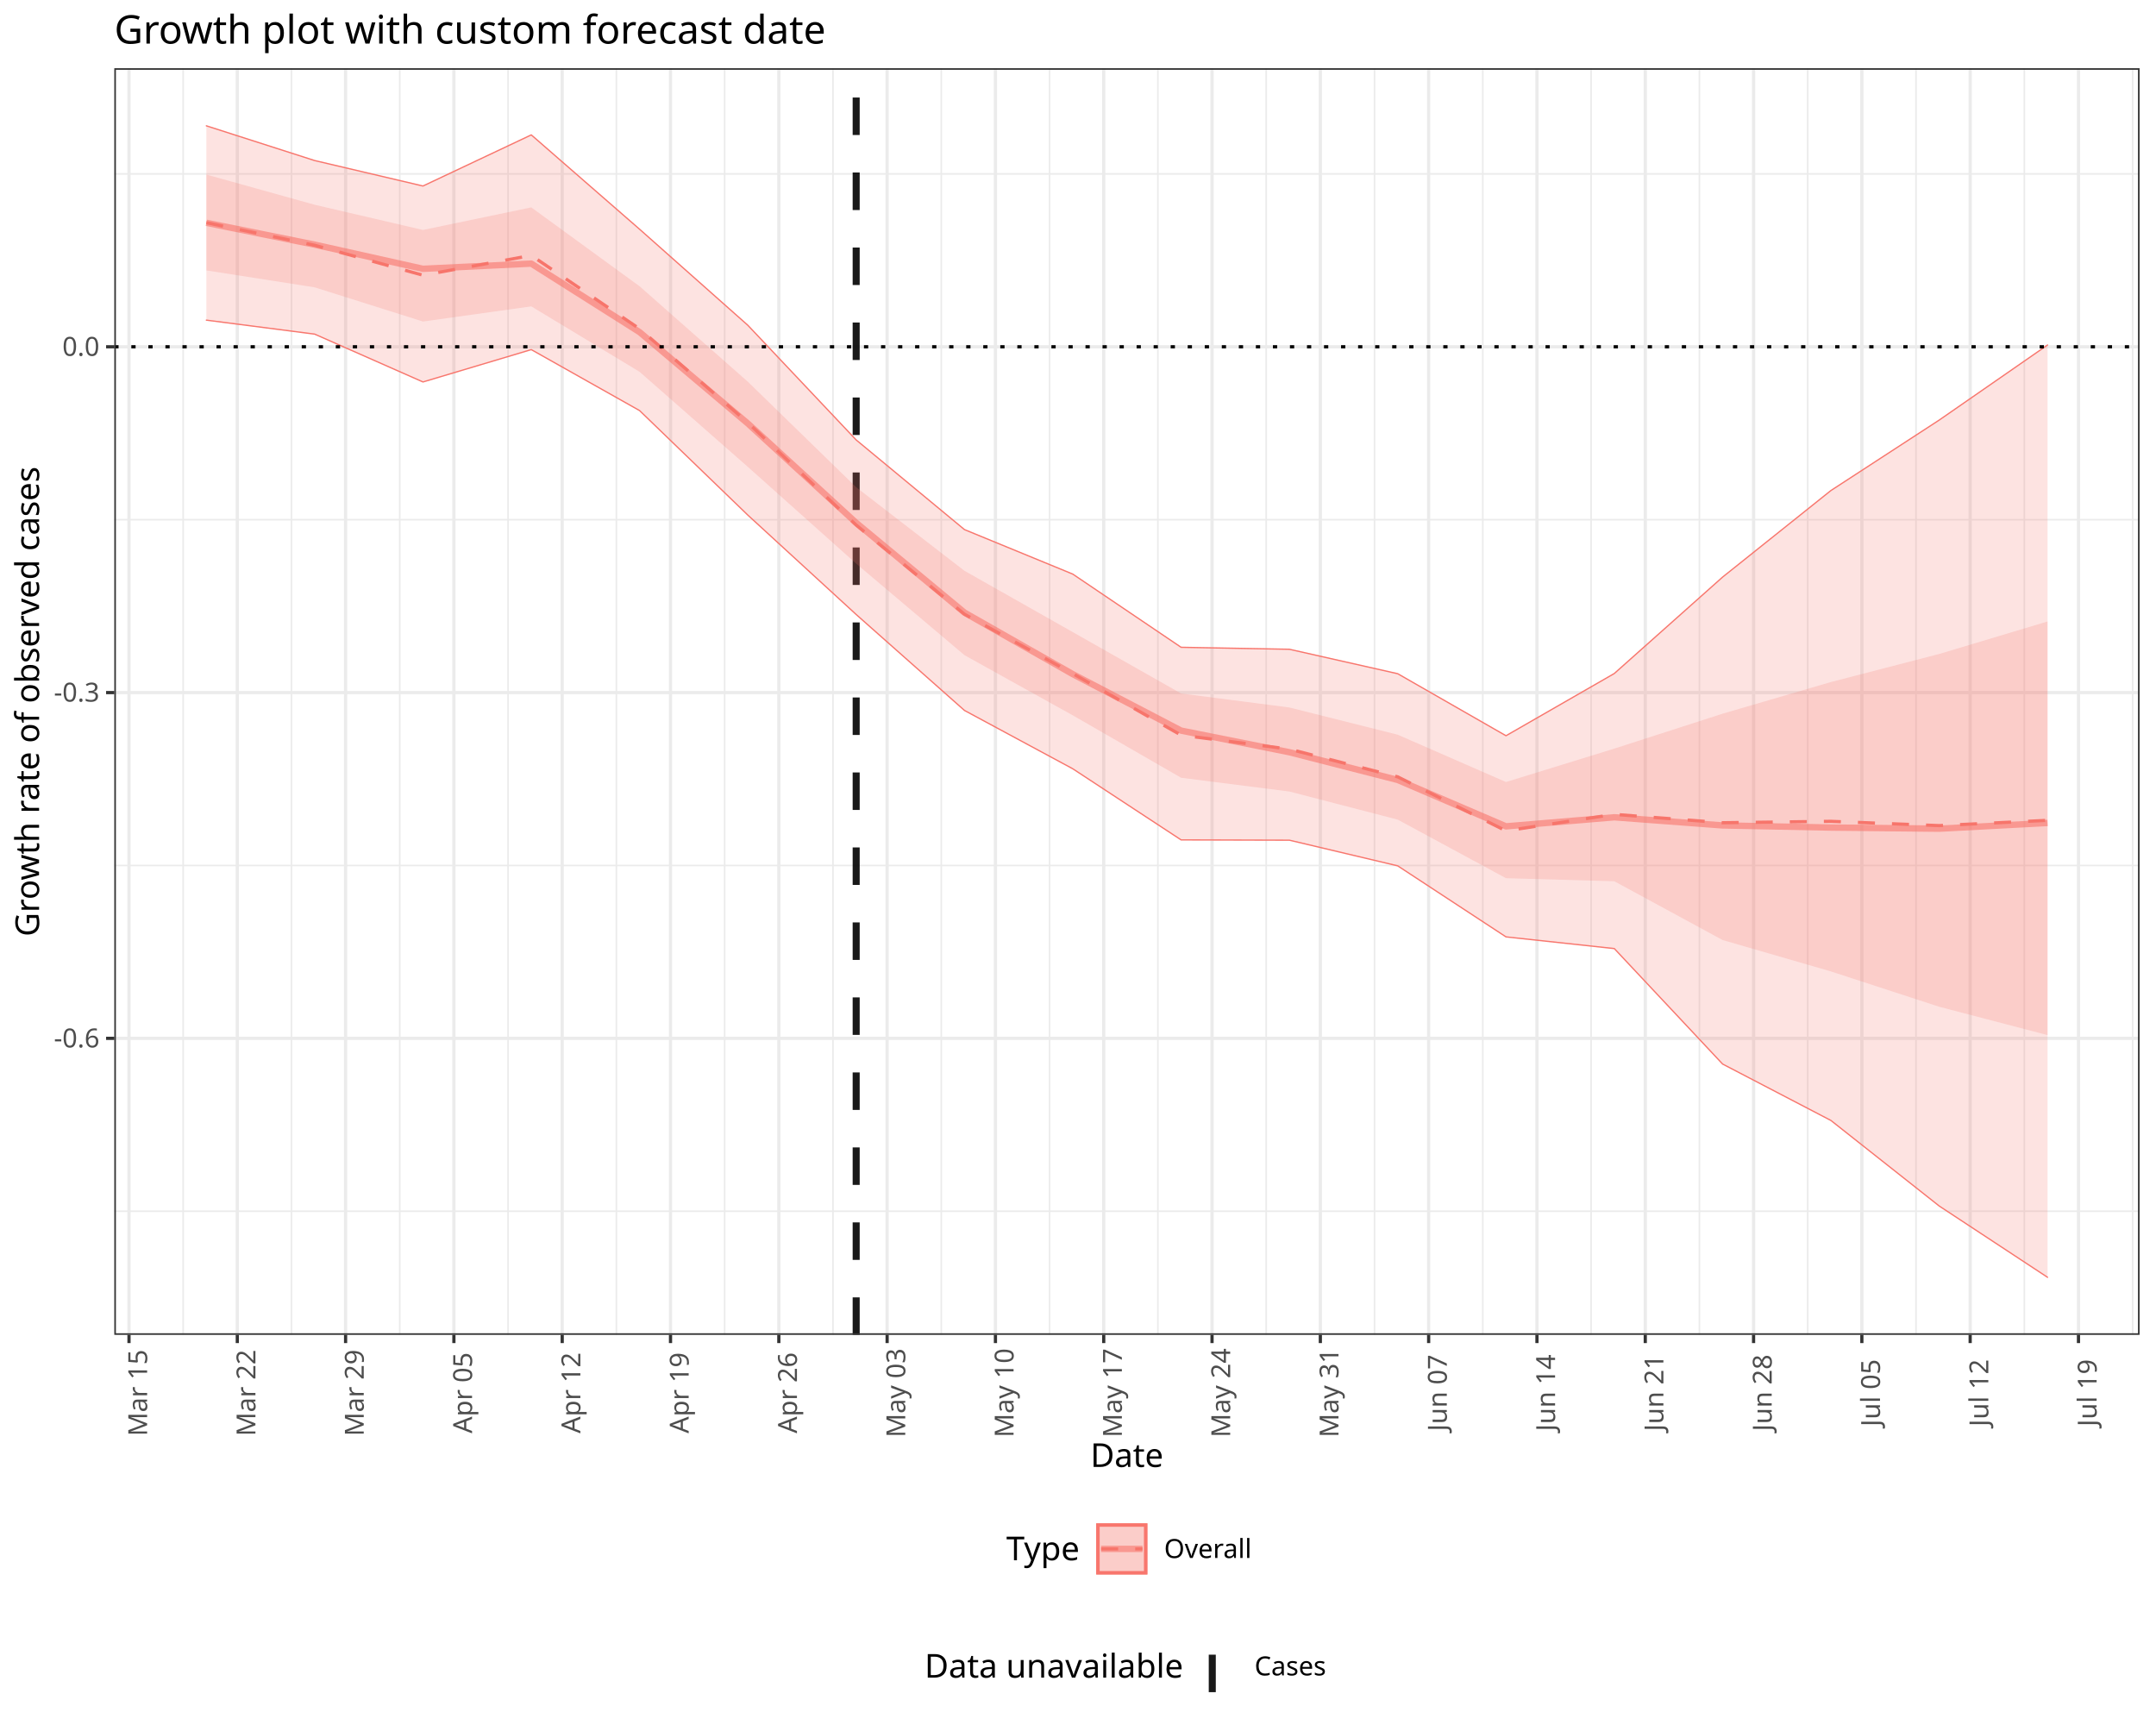
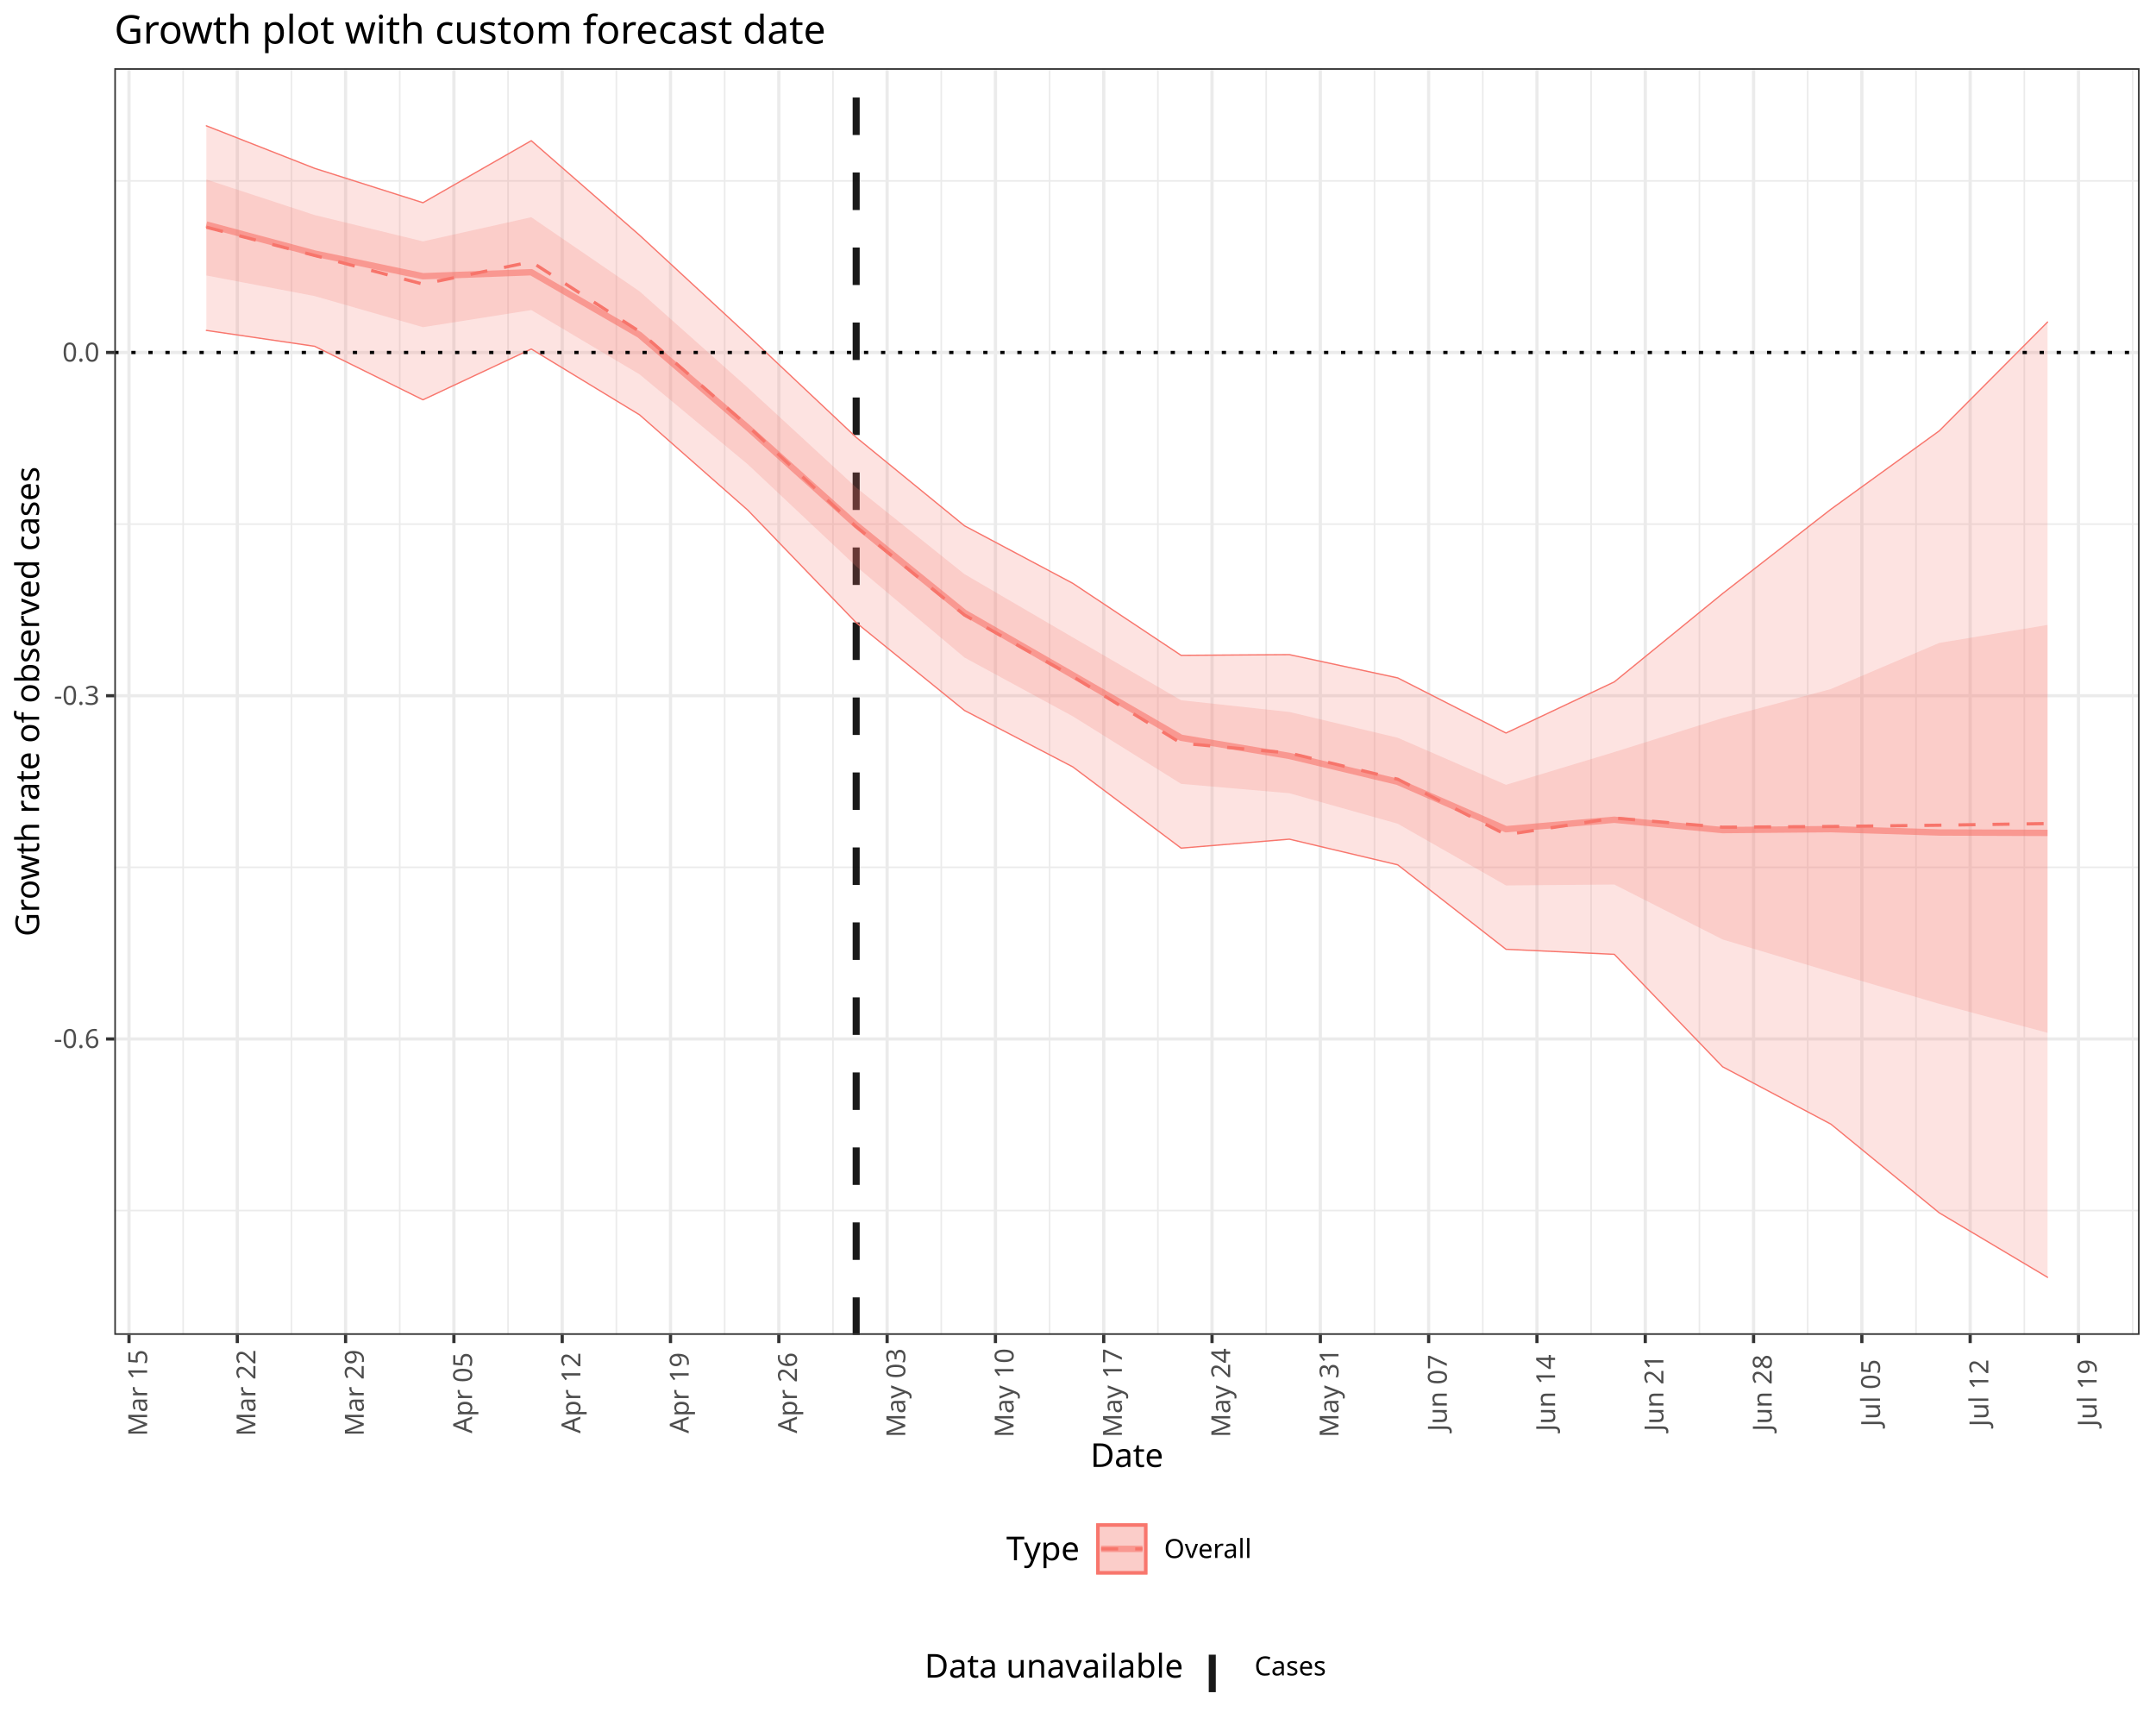
<svg xmlns="http://www.w3.org/2000/svg" class="svglite" data-engine-version="2.0" width="720.00pt" height="576.00pt" viewBox="0 0 720.00 576.00">
  <defs>
    <style type="text/css">
    .svglite line, .svglite polyline, .svglite polygon, .svglite path, .svglite rect, .svglite circle {
      fill: none;
      stroke: #000000;
      stroke-linecap: round;
      stroke-linejoin: round;
      stroke-miterlimit: 10.00;
    }
  </style>
  </defs>
  <rect width="100%" height="100%" style="stroke: none; fill: #FFFFFF;" />
  <defs>
    <clipPath id="cpMC4wMHw3MjAuMDB8MC4wMHw1NzYuMDA=">
      <rect x="0.00" y="0.00" width="720.00" height="576.00" />
    </clipPath>
  </defs>
  <g clip-path="url(#cpMC4wMHw3MjAuMDB8MC4wMHw1NzYuMDA=)">
    <rect x="0.00" y="0.00" width="720.00" height="576.00" style="stroke-width: 1.07; stroke: #FFFFFF; fill: #FFFFFF;" />
  </g>
  <defs>
    <clipPath id="cpMzguMTd8NzE0LjUyfDIyLjc4fDQ0NS43Mw==">
      <rect x="38.17" y="22.78" width="676.35" height="422.95" />
    </clipPath>
  </defs>
  <g clip-path="url(#cpMzguMTd8NzE0LjUyfDIyLjc4fDQ0NS43Mw==)">
    <rect x="38.17" y="22.78" width="676.35" height="422.95" style="stroke-width: 1.07; stroke: none; fill: #FFFFFF;" />
-     <polyline points="38.17,404.45 714.52,404.45 " style="stroke-width: 0.53; stroke: #EBEBEB; stroke-linecap: butt;" />
-     <polyline points="38.17,288.99 714.52,288.99 " style="stroke-width: 0.53; stroke: #EBEBEB; stroke-linecap: butt;" />
-     <polyline points="38.17,173.53 714.52,173.53 " style="stroke-width: 0.53; stroke: #EBEBEB; stroke-linecap: butt;" />
-     <polyline points="38.17,58.06 714.52,58.06 " style="stroke-width: 0.53; stroke: #EBEBEB; stroke-linecap: butt;" />
+     <polyline points="38.17,404.22 714.52,404.22 " style="stroke-width: 0.53; stroke: #EBEBEB; stroke-linecap: butt;" />
+     <polyline points="38.17,289.61 714.52,289.61 " style="stroke-width: 0.53; stroke: #EBEBEB; stroke-linecap: butt;" />
+     <polyline points="38.17,175.01 714.52,175.01 " style="stroke-width: 0.53; stroke: #EBEBEB; stroke-linecap: butt;" />
+     <polyline points="38.17,60.40 714.52,60.40 " style="stroke-width: 0.53; stroke: #EBEBEB; stroke-linecap: butt;" />
    <polyline points="61.16,445.73 61.16,22.78 " style="stroke-width: 0.53; stroke: #EBEBEB; stroke-linecap: butt;" />
    <polyline points="97.33,445.73 97.33,22.78 " style="stroke-width: 0.53; stroke: #EBEBEB; stroke-linecap: butt;" />
    <polyline points="133.50,445.73 133.50,22.78 " style="stroke-width: 0.53; stroke: #EBEBEB; stroke-linecap: butt;" />
    <polyline points="169.67,445.73 169.67,22.78 " style="stroke-width: 0.53; stroke: #EBEBEB; stroke-linecap: butt;" />
    <polyline points="205.84,445.73 205.84,22.78 " style="stroke-width: 0.53; stroke: #EBEBEB; stroke-linecap: butt;" />
    <polyline points="242.00,445.73 242.00,22.78 " style="stroke-width: 0.53; stroke: #EBEBEB; stroke-linecap: butt;" />
    <polyline points="278.17,445.73 278.17,22.78 " style="stroke-width: 0.53; stroke: #EBEBEB; stroke-linecap: butt;" />
    <polyline points="314.34,445.73 314.34,22.78 " style="stroke-width: 0.53; stroke: #EBEBEB; stroke-linecap: butt;" />
    <polyline points="350.51,445.73 350.51,22.78 " style="stroke-width: 0.53; stroke: #EBEBEB; stroke-linecap: butt;" />
    <polyline points="386.68,445.73 386.68,22.78 " style="stroke-width: 0.53; stroke: #EBEBEB; stroke-linecap: butt;" />
    <polyline points="422.85,445.73 422.85,22.78 " style="stroke-width: 0.53; stroke: #EBEBEB; stroke-linecap: butt;" />
    <polyline points="459.02,445.73 459.02,22.78 " style="stroke-width: 0.53; stroke: #EBEBEB; stroke-linecap: butt;" />
    <polyline points="495.18,445.73 495.18,22.78 " style="stroke-width: 0.53; stroke: #EBEBEB; stroke-linecap: butt;" />
    <polyline points="531.35,445.73 531.35,22.78 " style="stroke-width: 0.53; stroke: #EBEBEB; stroke-linecap: butt;" />
    <polyline points="567.52,445.73 567.52,22.78 " style="stroke-width: 0.53; stroke: #EBEBEB; stroke-linecap: butt;" />
    <polyline points="603.69,445.73 603.69,22.78 " style="stroke-width: 0.53; stroke: #EBEBEB; stroke-linecap: butt;" />
    <polyline points="639.86,445.73 639.86,22.78 " style="stroke-width: 0.53; stroke: #EBEBEB; stroke-linecap: butt;" />
    <polyline points="676.03,445.73 676.03,22.78 " style="stroke-width: 0.53; stroke: #EBEBEB; stroke-linecap: butt;" />
    <polyline points="712.20,445.73 712.20,22.78 " style="stroke-width: 0.53; stroke: #EBEBEB; stroke-linecap: butt;" />
-     <polyline points="38.17,346.72 714.52,346.72 " style="stroke-width: 1.07; stroke: #EBEBEB; stroke-linecap: butt;" />
-     <polyline points="38.17,231.26 714.52,231.26 " style="stroke-width: 1.07; stroke: #EBEBEB; stroke-linecap: butt;" />
-     <polyline points="38.17,115.79 714.52,115.79 " style="stroke-width: 1.07; stroke: #EBEBEB; stroke-linecap: butt;" />
+     <polyline points="38.17,346.92 714.52,346.92 " style="stroke-width: 1.07; stroke: #EBEBEB; stroke-linecap: butt;" />
+     <polyline points="38.17,232.31 714.52,232.31 " style="stroke-width: 1.07; stroke: #EBEBEB; stroke-linecap: butt;" />
+     <polyline points="38.17,117.70 714.52,117.70 " style="stroke-width: 1.07; stroke: #EBEBEB; stroke-linecap: butt;" />
    <polyline points="43.08,445.73 43.08,22.78 " style="stroke-width: 1.07; stroke: #EBEBEB; stroke-linecap: butt;" />
    <polyline points="79.25,445.73 79.25,22.78 " style="stroke-width: 1.07; stroke: #EBEBEB; stroke-linecap: butt;" />
    <polyline points="115.41,445.73 115.41,22.78 " style="stroke-width: 1.07; stroke: #EBEBEB; stroke-linecap: butt;" />
    <polyline points="151.58,445.73 151.58,22.78 " style="stroke-width: 1.07; stroke: #EBEBEB; stroke-linecap: butt;" />
    <polyline points="187.75,445.73 187.75,22.78 " style="stroke-width: 1.07; stroke: #EBEBEB; stroke-linecap: butt;" />
    <polyline points="223.92,445.73 223.92,22.78 " style="stroke-width: 1.07; stroke: #EBEBEB; stroke-linecap: butt;" />
    <polyline points="260.09,445.73 260.09,22.78 " style="stroke-width: 1.07; stroke: #EBEBEB; stroke-linecap: butt;" />
    <polyline points="296.26,445.73 296.26,22.78 " style="stroke-width: 1.07; stroke: #EBEBEB; stroke-linecap: butt;" />
    <polyline points="332.43,445.73 332.43,22.78 " style="stroke-width: 1.07; stroke: #EBEBEB; stroke-linecap: butt;" />
    <polyline points="368.59,445.73 368.59,22.78 " style="stroke-width: 1.07; stroke: #EBEBEB; stroke-linecap: butt;" />
    <polyline points="404.76,445.73 404.76,22.78 " style="stroke-width: 1.07; stroke: #EBEBEB; stroke-linecap: butt;" />
    <polyline points="440.93,445.73 440.93,22.78 " style="stroke-width: 1.07; stroke: #EBEBEB; stroke-linecap: butt;" />
    <polyline points="477.10,445.73 477.10,22.78 " style="stroke-width: 1.07; stroke: #EBEBEB; stroke-linecap: butt;" />
    <polyline points="513.27,445.73 513.27,22.78 " style="stroke-width: 1.07; stroke: #EBEBEB; stroke-linecap: butt;" />
    <polyline points="549.44,445.73 549.44,22.78 " style="stroke-width: 1.07; stroke: #EBEBEB; stroke-linecap: butt;" />
    <polyline points="585.61,445.73 585.61,22.78 " style="stroke-width: 1.07; stroke: #EBEBEB; stroke-linecap: butt;" />
    <polyline points="621.77,445.73 621.77,22.78 " style="stroke-width: 1.07; stroke: #EBEBEB; stroke-linecap: butt;" />
    <polyline points="657.94,445.73 657.94,22.78 " style="stroke-width: 1.07; stroke: #EBEBEB; stroke-linecap: butt;" />
    <polyline points="694.11,445.73 694.11,22.78 " style="stroke-width: 1.07; stroke: #EBEBEB; stroke-linecap: butt;" />
    <line x1="285.92" y1="445.73" x2="285.92" y2="22.78" style="stroke-width: 2.35; stroke: #000000; stroke-opacity: 0.90; stroke-dasharray: 12.52,12.52; stroke-linecap: butt;" />
-     <polyline points="68.91,74.40 105.08,81.69 141.25,89.76 177.42,88.02 213.59,110.90 249.75,141.42 285.92,174.57 322.09,204.55 358.26,225.11 394.43,243.96 430.60,251.18 466.77,260.44 502.93,275.93 539.10,272.90 575.27,275.62 611.44,276.33 647.61,276.71 683.78,274.80 " style="stroke-width: 2.13; stroke: #F8766D; stroke-opacity: 0.60; stroke-linecap: butt;" />
-     <polyline points="68.91,74.35 105.08,81.89 141.25,91.90 177.42,85.29 213.59,109.81 249.75,141.15 285.92,175.32 322.09,205.10 358.26,224.93 394.43,245.47 430.60,250.15 466.77,259.40 502.93,277.43 539.10,271.92 575.27,274.72 611.44,274.25 647.61,275.68 683.78,273.92 " style="stroke-width: 1.07; stroke: #F8766D; stroke-dasharray: 5.69,5.69; stroke-linecap: butt;" />
-     <polygon points="68.91,42.01 105.08,53.61 141.25,62.11 177.42,45.04 213.59,76.54 249.75,108.62 285.92,146.90 322.09,176.84 358.26,191.70 394.43,216.14 430.60,216.80 466.77,224.96 502.93,245.67 539.10,224.89 575.27,192.69 611.44,163.79 647.61,140.26 683.78,115.20 683.78,426.51 647.61,402.71 611.44,374.14 575.27,355.30 539.10,316.74 502.93,312.84 466.77,289.12 430.60,280.55 394.43,280.45 358.26,256.71 322.09,237.23 285.92,205.19 249.75,172.01 213.59,137.10 177.42,116.74 141.25,127.54 105.08,111.57 68.91,106.90 " style="stroke-width: 0.00; stroke: none; fill: #F8766D; fill-opacity: 0.20;" />
-     <polyline points="68.91,42.01 105.08,53.61 141.25,62.11 177.42,45.04 213.59,76.54 249.75,108.62 285.92,146.90 322.09,176.84 358.26,191.70 394.43,216.14 430.60,216.80 466.77,224.96 502.93,245.67 539.10,224.89 575.27,192.69 611.44,163.79 647.61,140.26 683.78,115.20 " style="stroke-width: 0.43; stroke: #F8766D;" />
-     <polyline points="683.78,426.51 647.61,402.71 611.44,374.14 575.27,355.30 539.10,316.74 502.93,312.84 466.77,289.12 430.60,280.55 394.43,280.45 358.26,256.71 322.09,237.23 285.92,205.19 249.75,172.01 213.59,137.10 177.42,116.74 141.25,127.54 105.08,111.57 68.91,106.90 " style="stroke-width: 0.43; stroke: #F8766D;" />
-     <polygon points="68.91,58.29 105.08,68.37 141.25,76.79 177.42,69.25 213.59,95.59 249.75,127.47 285.92,162.69 322.09,190.60 358.26,211.07 394.43,231.57 430.60,236.24 466.77,245.33 502.93,261.13 539.10,249.97 575.27,238.31 611.44,227.74 647.61,218.37 683.78,207.52 683.78,345.63 647.61,336.17 611.44,324.37 575.27,313.89 539.10,294.26 502.93,293.24 466.77,273.68 430.60,264.30 394.43,259.70 358.26,238.86 322.09,218.77 285.92,188.21 249.75,155.90 213.59,124.15 177.42,102.30 141.25,107.36 105.08,95.94 68.91,90.29 " style="stroke-width: 0.00; stroke: none; fill: #F8766D; fill-opacity: 0.20;" />
-     <polyline points="68.91,58.29 105.08,68.37 141.25,76.79 177.42,69.25 213.59,95.59 249.75,127.47 285.92,162.69 322.09,190.60 358.26,211.07 394.43,231.57 430.60,236.24 466.77,245.33 502.93,261.13 539.10,249.97 575.27,238.31 611.44,227.74 647.61,218.37 683.78,207.52 " style="stroke-width: 1.07; stroke: none;" />
-     <polyline points="683.78,345.63 647.61,336.17 611.44,324.37 575.27,313.89 539.10,294.26 502.93,293.24 466.77,273.68 430.60,264.30 394.43,259.70 358.26,238.86 322.09,218.77 285.92,188.21 249.75,155.90 213.59,124.15 177.42,102.30 141.25,107.36 105.08,95.94 68.91,90.29 " style="stroke-width: 1.07; stroke: none;" />
-     <line x1="38.17" y1="115.79" x2="714.52" y2="115.79" style="stroke-width: 1.07; stroke-dasharray: 1.42,4.27; stroke-linecap: butt;" />
+     <polyline points="68.91,74.97 105.08,84.66 141.25,92.24 177.42,90.90 213.59,111.82 249.75,142.81 285.92,175.29 322.09,204.62 358.26,225.43 394.43,246.35 430.60,252.42 466.77,261.06 502.93,276.89 539.10,273.72 575.27,277.18 611.44,276.86 647.61,277.98 683.78,278.12 " style="stroke-width: 2.13; stroke: #F8766D; stroke-opacity: 0.60; stroke-linecap: butt;" />
+     <polyline points="68.91,75.86 105.08,85.30 141.25,94.87 177.42,87.42 213.59,110.72 249.75,142.26 285.92,175.86 322.09,205.36 358.26,225.87 394.43,248.15 430.60,251.45 466.77,260.19 502.93,278.72 539.10,273.15 575.27,276.22 611.44,275.98 647.61,275.55 683.78,275.00 " style="stroke-width: 1.07; stroke: #F8766D; stroke-dasharray: 5.69,5.69; stroke-linecap: butt;" />
+     <polygon points="68.91,42.01 105.08,56.21 141.25,67.69 177.42,46.98 213.59,78.55 249.75,111.97 285.92,146.04 322.09,175.57 358.26,194.78 394.43,218.83 430.60,218.59 466.77,226.36 502.93,244.77 539.10,227.69 575.27,198.20 611.44,170.04 647.61,143.88 683.78,107.54 683.78,426.51 647.61,404.98 611.44,375.37 575.27,356.21 539.10,318.66 502.93,316.98 466.77,288.78 430.60,280.21 394.43,283.20 358.26,256.07 322.09,237.23 285.92,207.91 249.75,170.37 213.59,138.52 177.42,116.54 141.25,133.50 105.08,115.63 68.91,110.33 " style="stroke-width: 0.00; stroke: none; fill: #F8766D; fill-opacity: 0.20;" />
+     <polyline points="68.91,42.01 105.08,56.21 141.25,67.69 177.42,46.98 213.59,78.55 249.75,111.97 285.92,146.04 322.09,175.57 358.26,194.78 394.43,218.83 430.60,218.59 466.77,226.36 502.93,244.77 539.10,227.69 575.27,198.20 611.44,170.04 647.61,143.88 683.78,107.54 " style="stroke-width: 0.43; stroke: #F8766D;" />
+     <polyline points="683.78,426.51 647.61,404.98 611.44,375.37 575.27,356.21 539.10,318.66 502.93,316.98 466.77,288.78 430.60,280.21 394.43,283.20 358.26,256.07 322.09,237.23 285.92,207.91 249.75,170.37 213.59,138.52 177.42,116.54 141.25,133.50 105.08,115.63 68.91,110.33 " style="stroke-width: 0.43; stroke: #F8766D;" />
+     <polygon points="68.91,59.94 105.08,71.81 141.25,80.60 177.42,72.53 213.59,97.29 249.75,129.47 285.92,162.79 322.09,191.71 358.26,212.83 394.43,233.82 430.60,237.74 466.77,246.35 502.93,262.06 539.10,251.12 575.27,239.76 611.44,230.07 647.61,214.68 683.78,208.67 683.78,344.86 647.61,335.20 611.44,324.55 575.27,313.70 539.10,295.35 502.93,295.66 466.77,275.05 430.60,264.87 394.43,261.74 358.26,239.18 322.09,219.56 285.92,189.10 249.75,155.07 213.59,125.00 177.42,103.53 141.25,109.25 105.08,98.86 68.91,91.98 " style="stroke-width: 0.00; stroke: none; fill: #F8766D; fill-opacity: 0.20;" />
+     <polyline points="68.91,59.94 105.08,71.81 141.25,80.60 177.42,72.53 213.59,97.29 249.75,129.47 285.92,162.79 322.09,191.71 358.26,212.83 394.43,233.82 430.60,237.74 466.77,246.35 502.93,262.06 539.10,251.12 575.27,239.76 611.44,230.07 647.61,214.68 683.78,208.67 " style="stroke-width: 1.07; stroke: none;" />
+     <polyline points="683.78,344.86 647.61,335.20 611.44,324.55 575.27,313.70 539.10,295.35 502.93,295.66 466.77,275.05 430.60,264.87 394.43,261.74 358.26,239.18 322.09,219.56 285.92,189.10 249.75,155.07 213.59,125.00 177.42,103.53 141.25,109.25 105.08,98.86 68.91,91.98 " style="stroke-width: 1.07; stroke: none;" />
+     <line x1="38.17" y1="117.70" x2="714.52" y2="117.70" style="stroke-width: 1.07; stroke-dasharray: 1.42,4.27; stroke-linecap: butt;" />
    <rect x="38.17" y="22.78" width="676.35" height="422.95" style="stroke-width: 1.07; stroke: #333333;" />
  </g>
  <g clip-path="url(#cpMC4wMHw3MjAuMDB8MC4wMHw1NzYuMDA=)">
-     <text x="33.24" y="349.75" text-anchor="end" style="font-size: 8.80px; fill: #4D4D4D; font-family: sans;" textLength="15.16px" lengthAdjust="spacingAndGlyphs">-0.6</text>
-     <text x="33.24" y="234.28" text-anchor="end" style="font-size: 8.80px; fill: #4D4D4D; font-family: sans;" textLength="15.16px" lengthAdjust="spacingAndGlyphs">-0.3</text>
-     <text x="33.24" y="118.82" text-anchor="end" style="font-size: 8.80px; fill: #4D4D4D; font-family: sans;" textLength="12.23px" lengthAdjust="spacingAndGlyphs">0.0</text>
-     <polyline points="35.43,346.72 38.17,346.72 " style="stroke-width: 1.07; stroke: #333333; stroke-linecap: butt;" />
-     <polyline points="35.43,231.26 38.17,231.26 " style="stroke-width: 1.07; stroke: #333333; stroke-linecap: butt;" />
-     <polyline points="35.43,115.79 38.17,115.79 " style="stroke-width: 1.07; stroke: #333333; stroke-linecap: butt;" />
+     <text x="33.24" y="349.94" text-anchor="end" style="font-size: 8.80px; fill: #4D4D4D; font-family: sans;" textLength="15.16px" lengthAdjust="spacingAndGlyphs">-0.6</text>
+     <text x="33.24" y="235.34" text-anchor="end" style="font-size: 8.80px; fill: #4D4D4D; font-family: sans;" textLength="15.16px" lengthAdjust="spacingAndGlyphs">-0.3</text>
+     <text x="33.24" y="120.73" text-anchor="end" style="font-size: 8.80px; fill: #4D4D4D; font-family: sans;" textLength="12.23px" lengthAdjust="spacingAndGlyphs">0.0</text>
+     <polyline points="35.43,346.92 38.17,346.92 " style="stroke-width: 1.07; stroke: #333333; stroke-linecap: butt;" />
+     <polyline points="35.43,232.31 38.17,232.31 " style="stroke-width: 1.07; stroke: #333333; stroke-linecap: butt;" />
+     <polyline points="35.43,117.70 38.17,117.70 " style="stroke-width: 1.07; stroke: #333333; stroke-linecap: butt;" />
    <polyline points="43.08,448.47 43.08,445.73 " style="stroke-width: 1.07; stroke: #333333; stroke-linecap: butt;" />
    <polyline points="79.25,448.47 79.25,445.73 " style="stroke-width: 1.07; stroke: #333333; stroke-linecap: butt;" />
    <polyline points="115.41,448.47 115.41,445.73 " style="stroke-width: 1.07; stroke: #333333; stroke-linecap: butt;" />
    <polyline points="151.58,448.47 151.58,445.73 " style="stroke-width: 1.07; stroke: #333333; stroke-linecap: butt;" />
    <polyline points="187.75,448.47 187.75,445.73 " style="stroke-width: 1.07; stroke: #333333; stroke-linecap: butt;" />
    <polyline points="223.92,448.47 223.92,445.73 " style="stroke-width: 1.07; stroke: #333333; stroke-linecap: butt;" />
    <polyline points="260.09,448.47 260.09,445.73 " style="stroke-width: 1.07; stroke: #333333; stroke-linecap: butt;" />
    <polyline points="296.26,448.47 296.26,445.73 " style="stroke-width: 1.07; stroke: #333333; stroke-linecap: butt;" />
    <polyline points="332.43,448.47 332.43,445.73 " style="stroke-width: 1.07; stroke: #333333; stroke-linecap: butt;" />
    <polyline points="368.59,448.47 368.59,445.73 " style="stroke-width: 1.07; stroke: #333333; stroke-linecap: butt;" />
    <polyline points="404.76,448.47 404.76,445.73 " style="stroke-width: 1.07; stroke: #333333; stroke-linecap: butt;" />
    <polyline points="440.93,448.47 440.93,445.73 " style="stroke-width: 1.07; stroke: #333333; stroke-linecap: butt;" />
    <polyline points="477.10,448.47 477.10,445.73 " style="stroke-width: 1.07; stroke: #333333; stroke-linecap: butt;" />
    <polyline points="513.27,448.47 513.27,445.73 " style="stroke-width: 1.07; stroke: #333333; stroke-linecap: butt;" />
    <polyline points="549.44,448.47 549.44,445.73 " style="stroke-width: 1.07; stroke: #333333; stroke-linecap: butt;" />
    <polyline points="585.61,448.47 585.61,445.73 " style="stroke-width: 1.07; stroke: #333333; stroke-linecap: butt;" />
    <polyline points="621.77,448.47 621.77,445.73 " style="stroke-width: 1.07; stroke: #333333; stroke-linecap: butt;" />
    <polyline points="657.94,448.47 657.94,445.73 " style="stroke-width: 1.07; stroke: #333333; stroke-linecap: butt;" />
    <polyline points="694.11,448.47 694.11,445.73 " style="stroke-width: 1.07; stroke: #333333; stroke-linecap: butt;" />
    <text transform="translate(49.13,465.10) rotate(-90)" text-anchor="middle" style="font-size: 8.80px; fill: #4D4D4D; font-family: sans;" textLength="27.39px" lengthAdjust="spacingAndGlyphs">Mar 15</text>
    <text transform="translate(85.30,465.10) rotate(-90)" text-anchor="middle" style="font-size: 8.80px; fill: #4D4D4D; font-family: sans;" textLength="27.39px" lengthAdjust="spacingAndGlyphs">Mar 22</text>
    <text transform="translate(121.47,465.10) rotate(-90)" text-anchor="middle" style="font-size: 8.80px; fill: #4D4D4D; font-family: sans;" textLength="27.39px" lengthAdjust="spacingAndGlyphs">Mar 29</text>
    <text transform="translate(157.64,465.10) rotate(-90)" text-anchor="middle" style="font-size: 8.80px; fill: #4D4D4D; font-family: sans;" textLength="25.93px" lengthAdjust="spacingAndGlyphs">Apr 05</text>
    <text transform="translate(193.81,465.10) rotate(-90)" text-anchor="middle" style="font-size: 8.80px; fill: #4D4D4D; font-family: sans;" textLength="25.93px" lengthAdjust="spacingAndGlyphs">Apr 12</text>
    <text transform="translate(229.98,465.10) rotate(-90)" text-anchor="middle" style="font-size: 8.80px; fill: #4D4D4D; font-family: sans;" textLength="25.93px" lengthAdjust="spacingAndGlyphs">Apr 19</text>
    <text transform="translate(266.14,465.10) rotate(-90)" text-anchor="middle" style="font-size: 8.80px; fill: #4D4D4D; font-family: sans;" textLength="25.93px" lengthAdjust="spacingAndGlyphs">Apr 26</text>
    <text transform="translate(302.31,465.10) rotate(-90)" text-anchor="middle" style="font-size: 8.80px; fill: #4D4D4D; font-family: sans;" textLength="28.87px" lengthAdjust="spacingAndGlyphs">May 03</text>
    <text transform="translate(338.48,465.10) rotate(-90)" text-anchor="middle" style="font-size: 8.80px; fill: #4D4D4D; font-family: sans;" textLength="28.87px" lengthAdjust="spacingAndGlyphs">May 10</text>
    <text transform="translate(374.65,465.10) rotate(-90)" text-anchor="middle" style="font-size: 8.80px; fill: #4D4D4D; font-family: sans;" textLength="28.87px" lengthAdjust="spacingAndGlyphs">May 17</text>
    <text transform="translate(410.82,465.10) rotate(-90)" text-anchor="middle" style="font-size: 8.80px; fill: #4D4D4D; font-family: sans;" textLength="28.87px" lengthAdjust="spacingAndGlyphs">May 24</text>
    <text transform="translate(446.99,465.10) rotate(-90)" text-anchor="middle" style="font-size: 8.80px; fill: #4D4D4D; font-family: sans;" textLength="28.87px" lengthAdjust="spacingAndGlyphs">May 31</text>
    <text transform="translate(483.16,465.10) rotate(-90)" text-anchor="middle" style="font-size: 8.80px; fill: #4D4D4D; font-family: sans;" textLength="26.43px" lengthAdjust="spacingAndGlyphs">Jun 07</text>
    <text transform="translate(519.32,465.10) rotate(-90)" text-anchor="middle" style="font-size: 8.80px; fill: #4D4D4D; font-family: sans;" textLength="26.43px" lengthAdjust="spacingAndGlyphs">Jun 14</text>
    <text transform="translate(555.49,465.10) rotate(-90)" text-anchor="middle" style="font-size: 8.80px; fill: #4D4D4D; font-family: sans;" textLength="26.43px" lengthAdjust="spacingAndGlyphs">Jun 21</text>
    <text transform="translate(591.66,465.10) rotate(-90)" text-anchor="middle" style="font-size: 8.80px; fill: #4D4D4D; font-family: sans;" textLength="26.43px" lengthAdjust="spacingAndGlyphs">Jun 28</text>
    <text transform="translate(627.83,465.10) rotate(-90)" text-anchor="middle" style="font-size: 8.80px; fill: #4D4D4D; font-family: sans;" textLength="23.49px" lengthAdjust="spacingAndGlyphs">Jul 05</text>
    <text transform="translate(664.00,465.10) rotate(-90)" text-anchor="middle" style="font-size: 8.80px; fill: #4D4D4D; font-family: sans;" textLength="23.49px" lengthAdjust="spacingAndGlyphs">Jul 12</text>
    <text transform="translate(700.17,465.10) rotate(-90)" text-anchor="middle" style="font-size: 8.80px; fill: #4D4D4D; font-family: sans;" textLength="23.49px" lengthAdjust="spacingAndGlyphs">Jul 19</text>
    <text x="376.34" y="489.84" text-anchor="middle" style="font-size: 11.00px; font-family: sans;" textLength="23.24px" lengthAdjust="spacingAndGlyphs">Date</text>
    <text transform="translate(13.05,234.26) rotate(-90)" text-anchor="middle" style="font-size: 11.00px; font-family: sans;" textLength="149.83px" lengthAdjust="spacingAndGlyphs">Growth rate of observed cases</text>
    <rect x="330.58" y="503.08" width="91.54" height="28.24" style="stroke-width: 1.07; stroke: none; fill: #FFFFFF;" />
    <text x="336.06" y="520.99" style="font-size: 11.00px; font-family: sans;" textLength="24.46px" lengthAdjust="spacingAndGlyphs">Type</text>
    <rect x="366.00" y="508.56" width="17.28" height="17.28" style="stroke-width: 1.07; stroke: none; fill: #FFFFFF;" />
    <line x1="367.72" y1="517.20" x2="381.55" y2="517.20" style="stroke-width: 2.13; stroke: #F8766D; stroke-opacity: 0.60; stroke-linecap: butt;" />
    <line x1="367.72" y1="517.20" x2="381.55" y2="517.20" style="stroke-width: 1.07; stroke: #F8766D; stroke-dasharray: 5.69,5.69; stroke-linecap: butt;" />
    <rect x="366.28" y="508.85" width="16.71" height="16.71" style="stroke-width: 0.43; stroke: #F8766D; stroke-linecap: square; stroke-linejoin: miter; fill: #F8766D; fill-opacity: 0.20;" />
    <rect x="366.70" y="509.27" width="15.86" height="15.86" style="stroke-width: 1.07; stroke: #F8766D; stroke-linecap: square; stroke-linejoin: miter; fill: #F8766D; fill-opacity: 0.20;" />
    <text x="388.75" y="520.23" style="font-size: 8.80px; font-family: sans;" textLength="27.88px" lengthAdjust="spacingAndGlyphs">Overall</text>
    <rect x="303.29" y="542.28" width="146.10" height="28.24" style="stroke-width: 1.07; stroke: none; fill: #FFFFFF;" />
    <text x="308.77" y="560.19" style="font-size: 11.00px; font-family: sans;" textLength="81.95px" lengthAdjust="spacingAndGlyphs">Data unavailable</text>
    <rect x="396.20" y="547.76" width="17.28" height="17.28" style="stroke-width: 1.07; stroke: none; fill: #FFFFFF;" />
    <line x1="404.84" y1="565.04" x2="404.84" y2="547.76" style="stroke-width: 2.35; stroke: #000000; stroke-opacity: 0.90; stroke-dasharray: 12.52,12.52; stroke-linecap: butt;" />
    <text x="418.96" y="559.43" style="font-size: 8.80px; font-family: sans;" textLength="24.95px" lengthAdjust="spacingAndGlyphs">Cases</text>
    <text x="38.17" y="14.56" style="font-size: 13.20px; font-family: sans;" textLength="220.87px" lengthAdjust="spacingAndGlyphs">Growth plot with custom forecast date</text>
  </g>
</svg>
